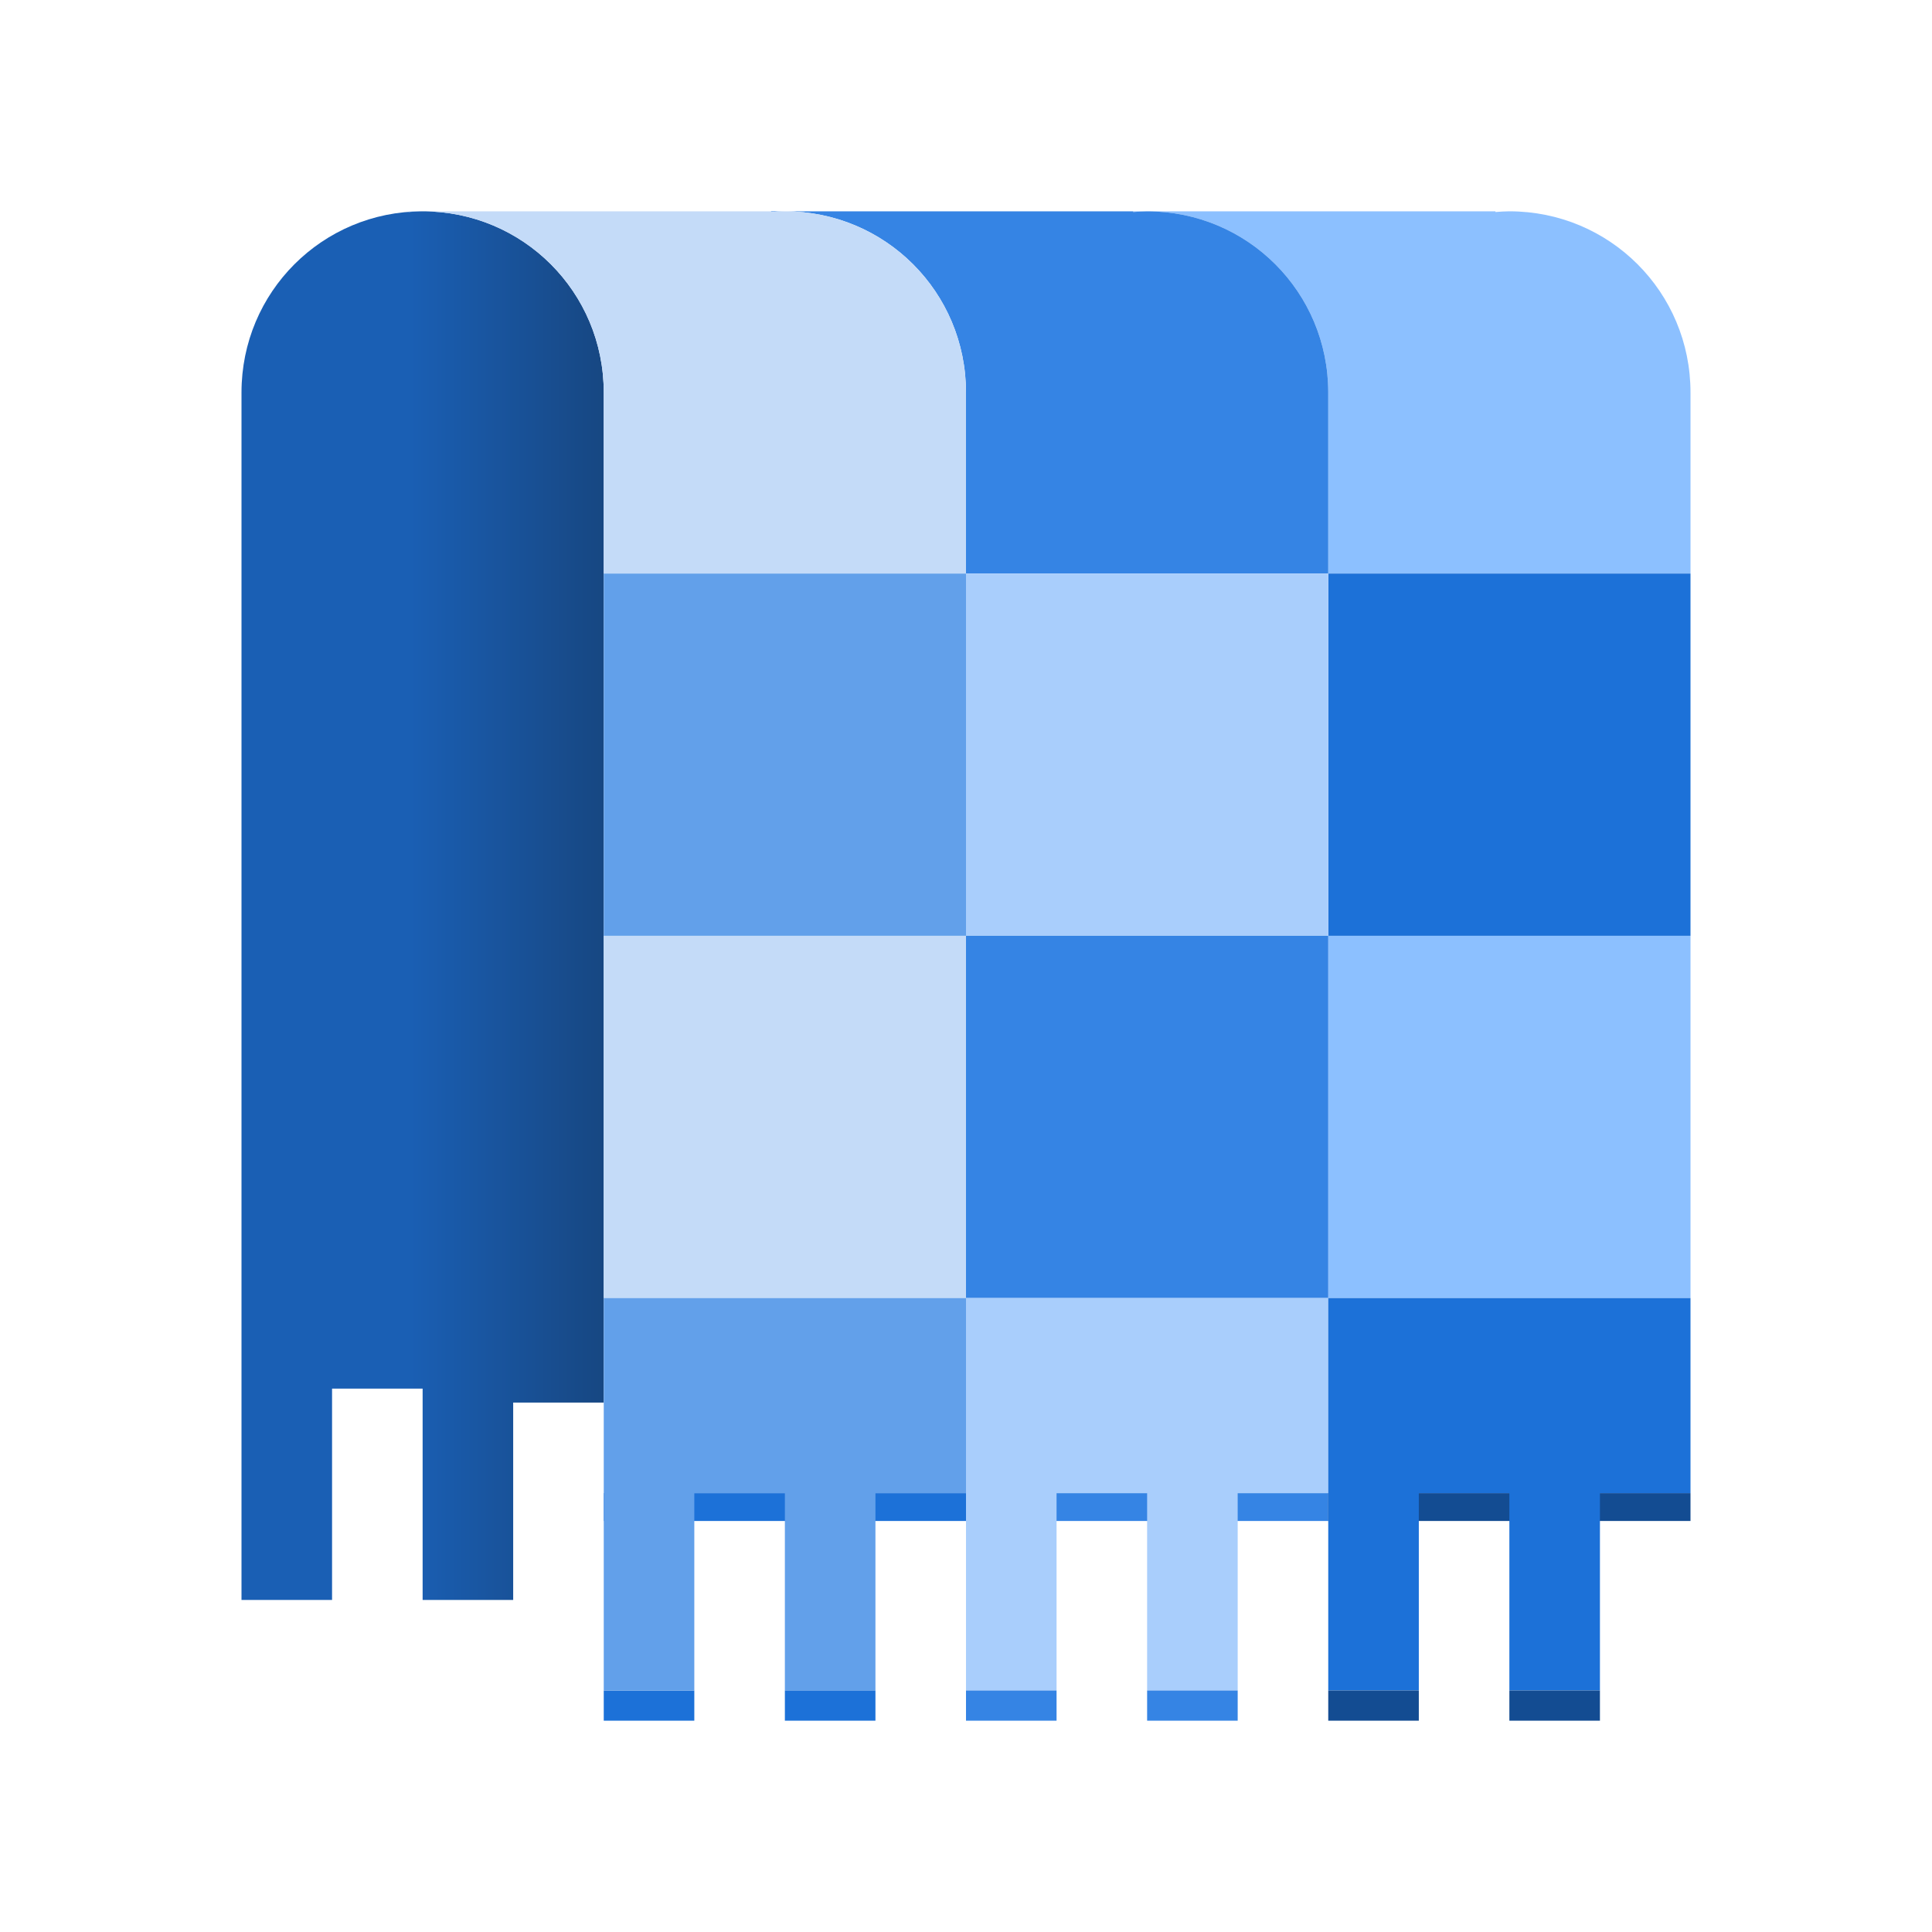
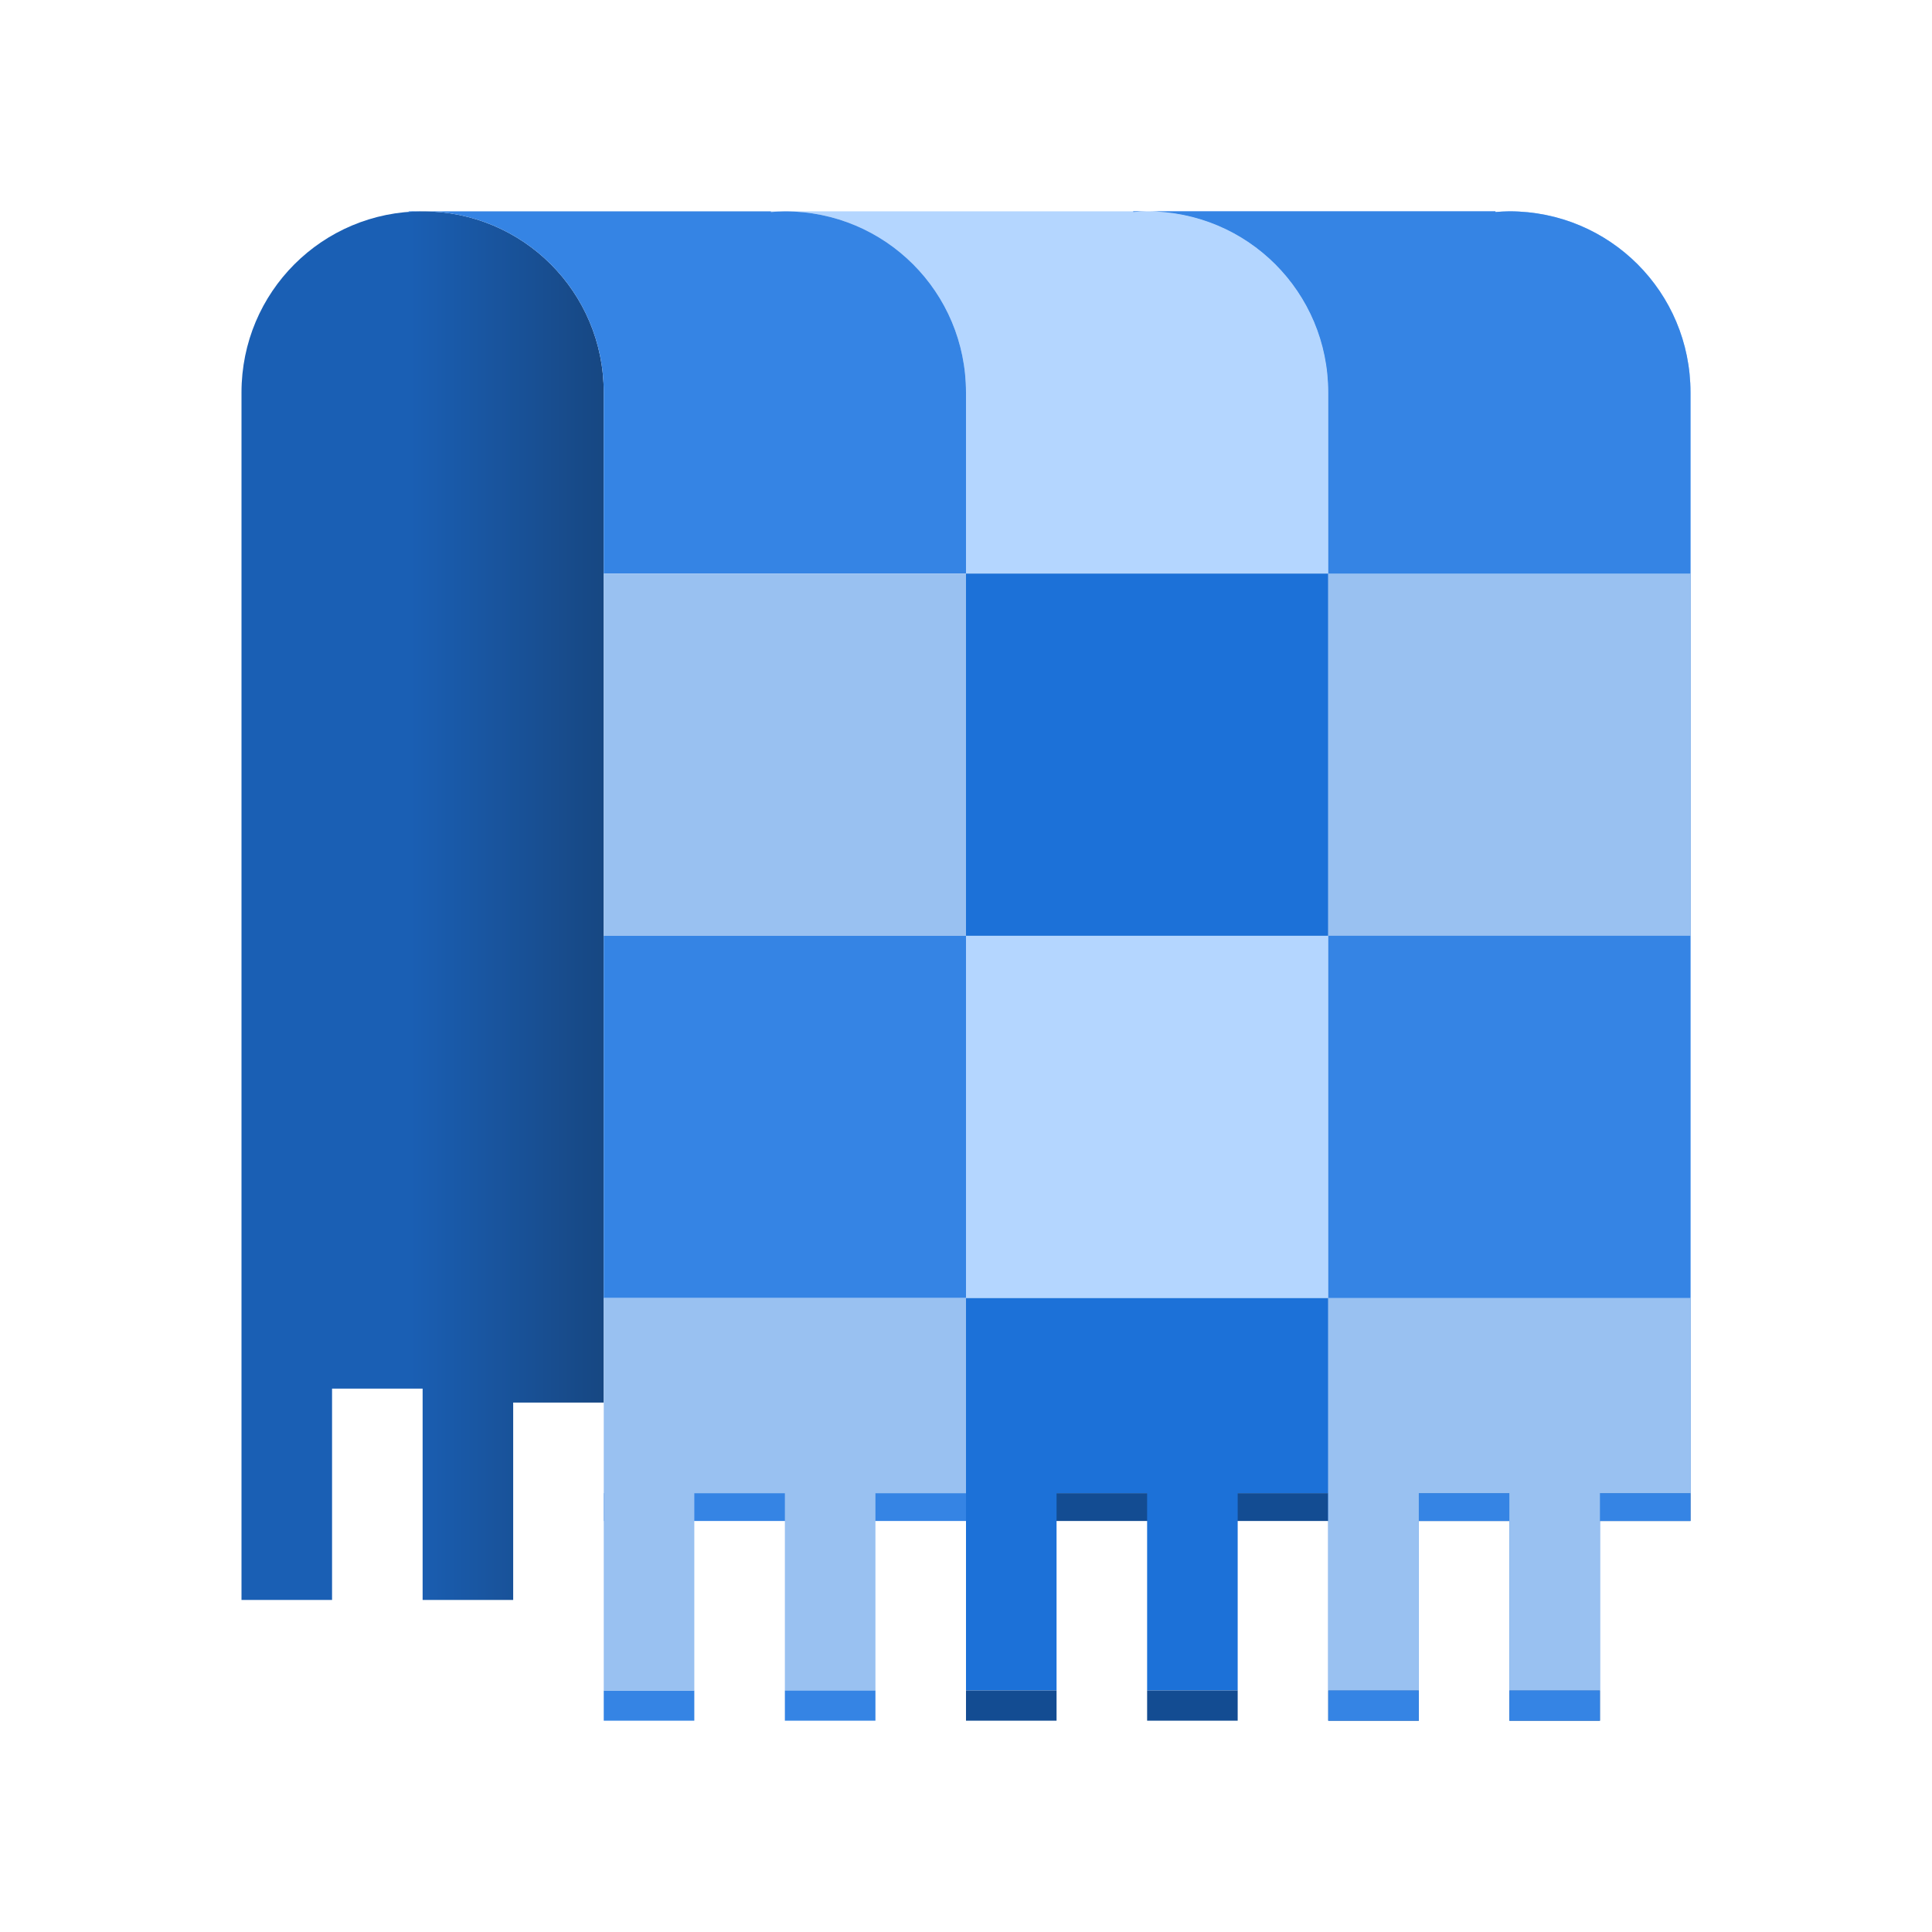
- <svg xmlns="http://www.w3.org/2000/svg" xmlns:xlink="http://www.w3.org/1999/xlink" id="svg134" viewBox="0 0 128 128" version="1.1" height="128px" width="128px">
+ <svg xmlns="http://www.w3.org/2000/svg" xmlns:xlink="http://www.w3.org/1999/xlink" width="128px" height="128px" version="1.1" viewBox="0 0 128 128" id="svg134">
  <defs id="defs14">
-     <linearGradient gradientUnits="userSpaceOnUse" gradientTransform="matrix(.92308 0 0 .92308 -2.4615 -10.769)" y2="80" y1="80" x2="46" x1="32" id="linearGradient1345">
-       <stop id="stop4" offset="0" stop-color="#1a5fb4" />
-       <stop id="stop6" offset="1" stop-color="#134b91" />
+     <linearGradient id="linearGradient1345" x1="32" x2="46" y1="80" y2="80" gradientTransform="matrix(.92308 0 0 .92308 -2.4615 -10.769)" gradientUnits="userSpaceOnUse">
+       <stop stop-color="#1a5fb4" offset="0" id="stop4" />
+       <stop stop-color="#134b91" offset="1" id="stop6" />
    </linearGradient>
-     <linearGradient gradientUnits="userSpaceOnUse" gradientTransform="matrix(.92308 0 0 .92308 -2.4615 162.15)" y2="80" y1="80" x2="46" x1="32" id="linearGradient1345-3">
-       <stop id="stop9" offset="0" stop-color="#1a5fb4" />
-       <stop id="stop11" offset="1" stop-color="#174782" />
+     <linearGradient id="linearGradient1345-3" x1="32" x2="46" y1="80" y2="80" gradientTransform="matrix(.92308 0 0 .92308 -2.4615 162.15)" gradientUnits="userSpaceOnUse">
+       <stop stop-color="#1a5fb4" offset="0" id="stop9" />
+       <stop stop-color="#174782" offset="1" id="stop11" />
    </linearGradient>
-     <linearGradient xlink:href="#linearGradient1343" id="linearGradient1345-36" x1="32" y1="80" x2="46" y2="80" gradientUnits="userSpaceOnUse" gradientTransform="matrix(0.9230769,0,0,0.9230769,-2.461538,-11.84615)" />
+     <linearGradient xlink:href="#linearGradient1343" id="linearGradient1345-36" x1="32" y1="80" x2="46" y2="80" gradientUnits="userSpaceOnUse" gradientTransform="matrix(0.9230769,0,0,0.9230769,0.7126771,-11.02741)" />
    <linearGradient id="linearGradient1343">
      <stop style="stop-color:#1a5fb4;stop-opacity:1;" offset="0" id="stop1339" />
      <stop style="stop-color:#174782;stop-opacity:1" offset="1" id="stop1341" />
    </linearGradient>
  </defs>
-   <g id="g1063">
-     <path d="m 28,14 c -6.648,0 -12,5.352 -12,12 v 36 30 14 h 6 V 92 h 6 v 14 h 6 V 92.923 h 6 V 62 26 C 40,19.352 34.648,14 28,14 Z" style="fill:url(#linearGradient1345-36);fill-opacity:1;stroke-width:8.907;paint-order:stroke fill markers" id="rect1288" />
-     <path d="m 75.077,14 v 0.047 C 75.383,14.024 75.688,14 76,14 Z M 76,14 c 6.648,0 12,5.352 12,12 0,28 0,-16 0,12 h 24 c 0,-28 0,16 0,-12 0,-6.648 -5.352,-12 -12,-12 -0.312,0 -0.617,0.024 -0.923,0.047 V 14 Z" style="fill:#8cc0ff;fill-opacity:1;stroke-width:11.047;paint-order:stroke fill markers" id="path1314" />
-     <rect y="38" x="88" height="24" width="24" id="rect1316" style="fill:#1c71d8;fill-opacity:1;stroke-width:14.343;paint-order:stroke fill markers" />
-     <path id="path1318" style="fill:#3584e4;fill-opacity:1;stroke-width:11.047;paint-order:stroke fill markers" d="m 51.077,14 v 0.047 C 51.383,14.024 51.688,14 52,14 Z M 52,14 c 6.648,0 12,5.352 12,12 0,28 0,-16 0,12 h 24 c 0,-28 0,16 0,-12 0,-6.648 -5.352,-12 -12,-12 -0.312,0 -0.617,0.024 -0.923,0.047 V 14 Z" />
-     <path d="m 27.077,14 v 0.047 C 27.383,14.024 27.688,14 28,14 Z M 28,14 c 6.648,0 12,5.352 12,12 0,28 0,-16 0,12 h 24 c 0,-28 0,16 0,-12 0,-6.648 -5.352,-12 -12,-12 -0.312,0 -0.617,0.024 -0.923,0.047 V 14 Z" style="fill:#c4dbf8;fill-opacity:1;stroke-width:11.047;paint-order:stroke fill markers" id="path1320" />
-     <rect style="fill:#a9cefc;fill-opacity:1;stroke-width:14.343;paint-order:stroke fill markers" id="rect1322" width="24" height="24" x="64" y="38" />
-     <rect y="38" x="40" height="24" width="24" id="rect1325" style="fill:#62a0ea;fill-opacity:1;stroke-width:14.343;paint-order:stroke fill markers" />
-     <rect y="62" x="88" height="24" width="24" id="rect1327" style="fill:#8cc0ff;fill-opacity:1;stroke-width:14.343;paint-order:stroke fill markers" />
-     <rect style="fill:#c4dbf8;fill-opacity:1;stroke-width:14.343;paint-order:stroke fill markers" id="rect1329" width="24" height="24" x="40" y="62" />
-     <rect style="fill:#3584e4;fill-opacity:1;stroke-width:14.343;paint-order:stroke fill markers" id="rect1331" width="24" height="24" x="64" y="62" />
-     <rect y="98.923" x="64" height="1.846" width="24" id="rect1388" style="opacity:1;fill:#3584e4;fill-opacity:1;stroke-width:21.049;paint-order:stroke fill markers" />
-     <path d="M 64,86 V 98.924 112 h 6 V 98.924 h 6 V 112 h 6 V 98.924 h 6 V 86 Z" style="fill:#a9cefc;fill-opacity:1;stroke-width:10.525;paint-order:stroke fill markers" id="rect1335" />
-     <rect style="opacity:1;fill:#134c92;fill-opacity:1;stroke-width:21.049;paint-order:stroke fill markers" id="rect1386" width="24" height="1.846" x="88" y="98.923" />
-     <path d="M 88,86 V 98.924 112 h 6 V 98.924 h 6 V 112 h 6 V 98.924 h 6 V 86 Z" style="fill:#1c71d8;fill-opacity:1;stroke-width:10.525;paint-order:stroke fill markers" id="rect1333" />
-     <rect y="98.923" x="40" height="1.846" width="24" id="rect1384" style="opacity:1;fill:#1c71d8;fill-opacity:1;stroke-width:21.049;paint-order:stroke fill markers" />
-     <rect y="112" x="40" height="2" width="6" id="rect1372" style="opacity:1;fill:#1c71d8;fill-opacity:1;stroke-width:10;paint-order:stroke fill markers" />
-     <path d="M 40,86 V 98.924 112 h 6 V 98.924 h 6 V 112 h 6 V 98.924 h 6 V 86 Z" style="fill:#62a0ea;fill-opacity:1;stroke-width:10.525;paint-order:stroke fill markers" id="rect1337" />
-     <rect style="opacity:1;fill:#3584e4;fill-opacity:1;stroke-width:10;paint-order:stroke fill markers" id="rect1374" width="6" height="2" x="64" y="112" />
-     <rect style="opacity:1;fill:#1c71d8;fill-opacity:1;stroke-width:10;paint-order:stroke fill markers" id="rect1376" width="6" height="2" x="52" y="112" />
-     <rect y="112" x="76" height="2" width="6" id="rect1378" style="opacity:1;fill:#3584e4;fill-opacity:1;stroke-width:10;paint-order:stroke fill markers" />
-     <rect y="112" x="88" height="2" width="6" id="rect1380" style="opacity:1;fill:#134c92;fill-opacity:1;stroke-width:10;paint-order:stroke fill markers" />
-     <rect style="opacity:1;fill:#134c92;fill-opacity:1;stroke-width:10;paint-order:stroke fill markers" id="rect1382" width="6" height="2" x="100" y="112" />
+   <g transform="translate(-3.174218,-0.8187369)" id="g1184">
+     <path d="m 31.174,14.819 c -6.648,0 -12,5.352 -12,12 v 36 30 14 h 6 v -14 h 6 v 14 h 6 V 93.742 h 6 v -30.923 -36 c 0,-6.648 -5.352,-12 -12,-12 z" style="fill:url(#linearGradient1345-36);fill-opacity:1;stroke-width:8.907;paint-order:stroke fill markers" id="rect1288" />
+     <path d="m 78.251,14.819 v 0.047 c 0.306,-0.023 0.611,-0.047 0.923,-0.047 z m 0.923,0 c 6.648,0 12,5.352 12,12 0,28 0,-16 0,12 h 24 c 0,-28 0,16 0,-12 0,-6.648 -5.352,-12 -12,-12 -0.312,0 -0.617,0.024 -0.923,0.047 v -0.047 z" style="fill:#8cc0ff;fill-opacity:1;stroke-width:11.047;paint-order:stroke fill markers" id="path1314" />
+     <rect y="38.819" x="91.174" height="24" width="24" id="rect1316" style="fill:#1c71d8;fill-opacity:1;stroke-width:14.343;paint-order:stroke fill markers" />
+     <path id="path1318" style="fill:#b4d6ff;fill-opacity:1;stroke-width:11.047;paint-order:stroke fill markers" d="m 54.251,14.819 v 0.047 c 0.306,-0.023 0.611,-0.047 0.923,-0.047 z m 0.923,0 c 6.648,0 12,5.352 12,12 0,28 0,-16 0,12 h 24 c 0,-28 0,16 0,-12 0,-6.648 -5.352,-12 -12,-12 -0.312,0 -0.617,0.024 -0.923,0.047 v -0.047 z" />
+     <path d="m 30.251,14.819 v 0.047 c 0.306,-0.023 0.611,-0.047 0.923,-0.047 z m 0.923,0 c 6.648,0 12,5.352 12,12 0,28 0,-16 0,12 h 24 c 0,-28 0,16 0,-12 0,-6.648 -5.352,-12 -12,-12 -0.312,0 -0.617,0.024 -0.923,0.047 v -0.047 z" style="fill:#3584e4;fill-opacity:1;stroke-width:11.047;paint-order:stroke fill markers" id="path1320" />
+     <rect style="fill:#1c71d8;fill-opacity:1;stroke-width:14.343;paint-order:stroke fill markers" id="rect1322" width="24" height="24" x="67.174" y="38.819" />
+     <rect y="38.819" x="43.174" height="24" width="24" id="rect1325" style="fill:#99c1f1;fill-opacity:1;stroke-width:14.343;paint-order:stroke fill markers" />
+     <rect y="62.819" x="91.174" height="24" width="24" id="rect1327" style="fill:#8cc0ff;fill-opacity:1;stroke-width:14.343;paint-order:stroke fill markers" />
+     <rect style="fill:#3584e4;fill-opacity:1;stroke-width:14.343;paint-order:stroke fill markers" id="rect1329" width="24" height="24" x="43.174" y="62.819" />
+     <rect style="fill:#b4d6ff;fill-opacity:1;stroke-width:14.343;paint-order:stroke fill markers" id="rect1331" width="24" height="24" x="67.174" y="62.819" />
+     <rect y="99.742" x="67.174" height="1.846" width="24" id="rect1388" style="opacity:1;fill:#134c92;fill-opacity:1;stroke-width:21.049;paint-order:stroke fill markers" />
+     <path d="m 67.174,86.819 v 12.924 13.076 h 6 V 99.743 h 6 v 13.076 h 6 V 99.743 h 6 V 86.819 Z" style="fill:#1c71d8;fill-opacity:1;stroke-width:10.525;paint-order:stroke fill markers" id="rect1335" />
+     <rect style="opacity:1;fill:#134c92;fill-opacity:1;stroke-width:21.049;paint-order:stroke fill markers" id="rect1386" width="24" height="1.846" x="91.174" y="99.742" />
+     <path d="m 91.174,86.819 v 12.924 13.076 h 6 V 99.743 h 6 v 13.076 h 6 V 99.743 h 6 V 86.819 Z" style="fill:#1c71d8;fill-opacity:1;stroke-width:10.525;paint-order:stroke fill markers" id="rect1333" />
+     <rect y="99.742" x="43.174" height="1.846" width="24" id="rect1384" style="opacity:1;fill:#3584e4;fill-opacity:1;stroke-width:21.049;paint-order:stroke fill markers" />
+     <rect y="112.819" x="43.174" height="2" width="6" id="rect1372" style="opacity:1;fill:#3584e4;fill-opacity:1;stroke-width:10;paint-order:stroke fill markers" />
+     <path d="m 43.174,86.819 v 12.924 13.076 h 6 V 99.743 h 6 v 13.076 h 6 V 99.743 h 6 V 86.819 Z" style="fill:#99c1f1;fill-opacity:1;stroke-width:10.525;paint-order:stroke fill markers" id="rect1337" />
+     <rect style="opacity:1;fill:#134c92;fill-opacity:1;stroke-width:10;paint-order:stroke fill markers" id="rect1374" width="6" height="2" x="67.174" y="112.819" />
+     <rect style="opacity:1;fill:#3584e4;fill-opacity:1;stroke-width:10;paint-order:stroke fill markers" id="rect1376" width="6" height="2" x="55.174" y="112.819" />
+     <rect y="112.819" x="79.174" height="2" width="6" id="rect1378" style="opacity:1;fill:#134c92;fill-opacity:1;stroke-width:10;paint-order:stroke fill markers" />
+     <rect y="112.819" x="91.174" height="2" width="6" id="rect1380" style="opacity:1;fill:#134c92;fill-opacity:1;stroke-width:10;paint-order:stroke fill markers" />
+     <rect style="opacity:1;fill:#134c92;fill-opacity:1;stroke-width:10;paint-order:stroke fill markers" id="rect1382" width="6" height="2" x="103.174" y="112.819" />
+     <path id="path1348" style="fill:#3584e4;fill-opacity:1;stroke-width:11.047;paint-order:stroke fill markers" d="m 78.251,14.819 v 0.047 c 0.306,-0.023 0.611,-0.047 0.923,-0.047 z m 0.923,0 c 6.648,0 12,5.352 12,12 0,28 0,-16 0,12 h 24 c 0,-28 0,16 0,-12 0,-6.648 -5.352,-12 -12,-12 -0.312,0 -0.617,0.024 -0.923,0.047 v -0.047 z" />
+     <rect style="fill:#99c1f1;fill-opacity:1;stroke-width:14.343;paint-order:stroke fill markers" id="rect1350" width="24" height="24" x="91.174" y="38.819" />
+     <rect style="fill:#3584e4;fill-opacity:1;stroke-width:14.343;paint-order:stroke fill markers" id="rect1352" width="24" height="24" x="91.174" y="62.819" />
+     <rect y="99.742" x="91.174" height="1.846" width="24" id="rect1354" style="opacity:1;fill:#3584e4;fill-opacity:1;stroke-width:21.049;paint-order:stroke fill markers" />
+     <path id="path1356" style="fill:#99c1f1;fill-opacity:1;stroke-width:10.525;paint-order:stroke fill markers" d="m 91.174,86.819 v 12.924 13.076 h 6 V 99.743 h 6 v 13.076 h 6 V 99.743 h 6 V 86.819 Z" />
+     <rect style="opacity:1;fill:#3584e4;fill-opacity:1;stroke-width:10;paint-order:stroke fill markers" id="rect1358" width="6" height="2" x="91.174" y="112.819" />
+     <rect y="112.819" x="103.174" height="2" width="6" id="rect1360" style="opacity:1;fill:#3584e4;fill-opacity:1;stroke-width:10;paint-order:stroke fill markers" />
  </g>
</svg>
